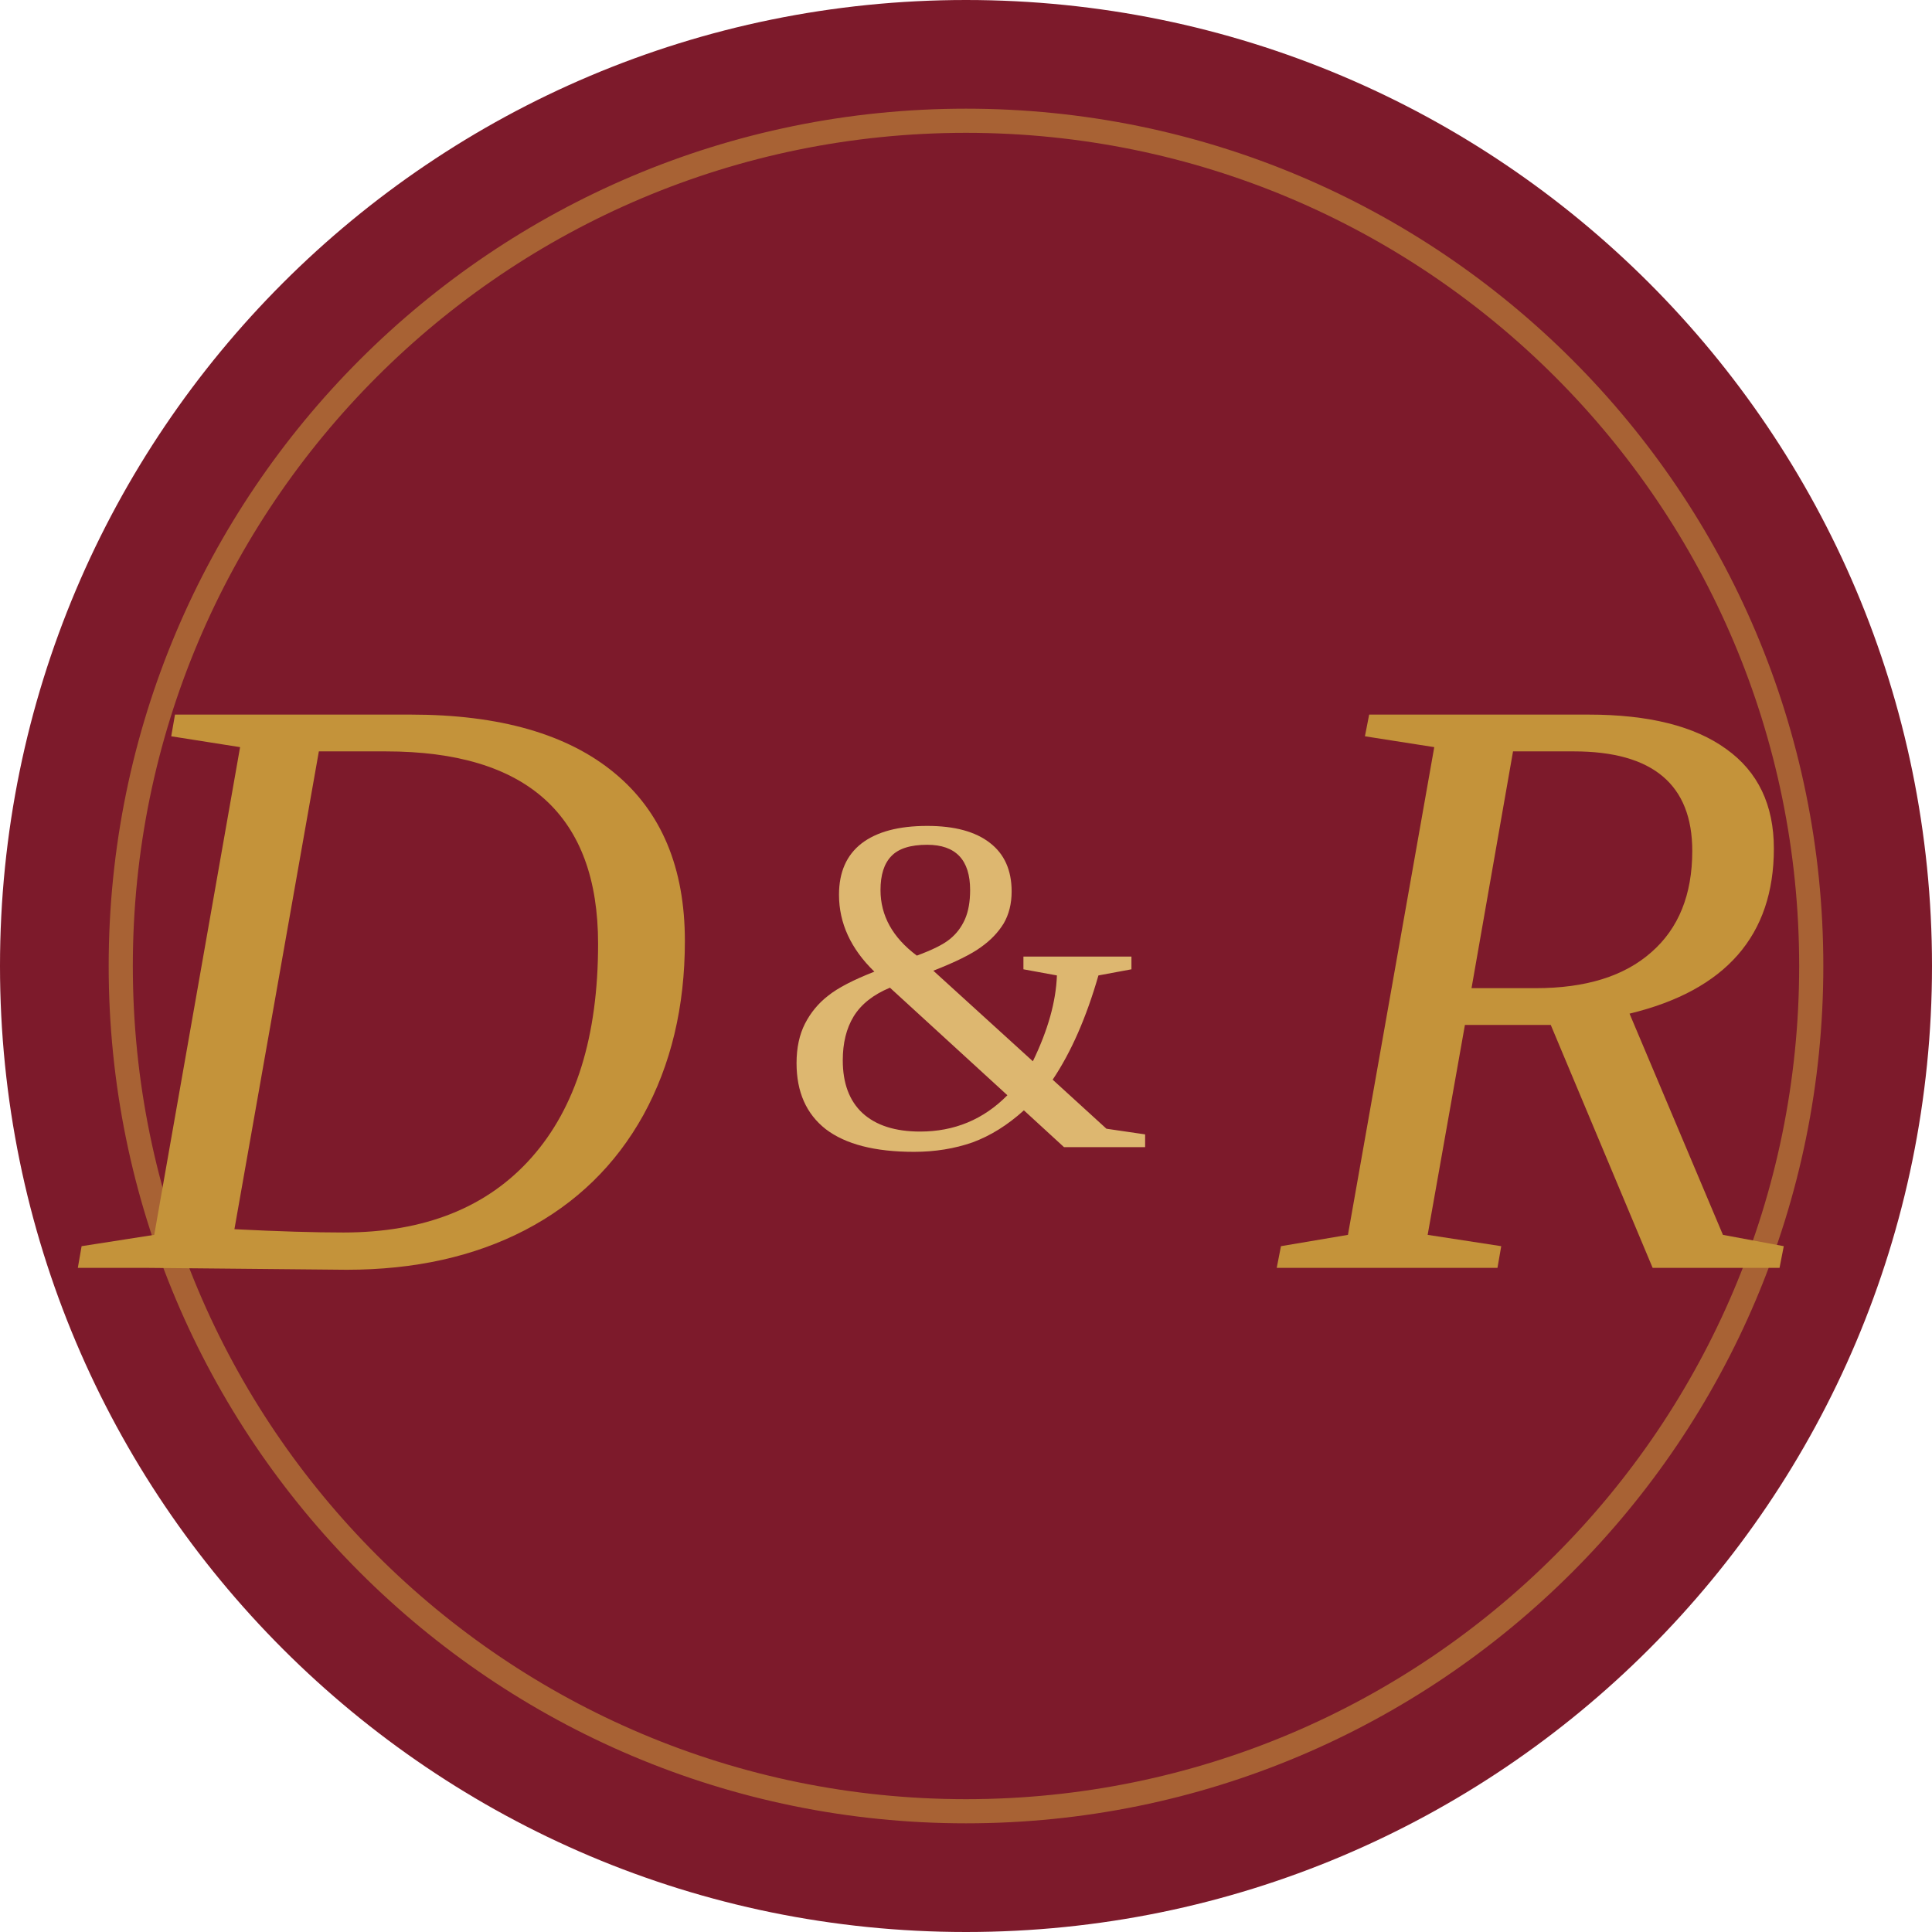
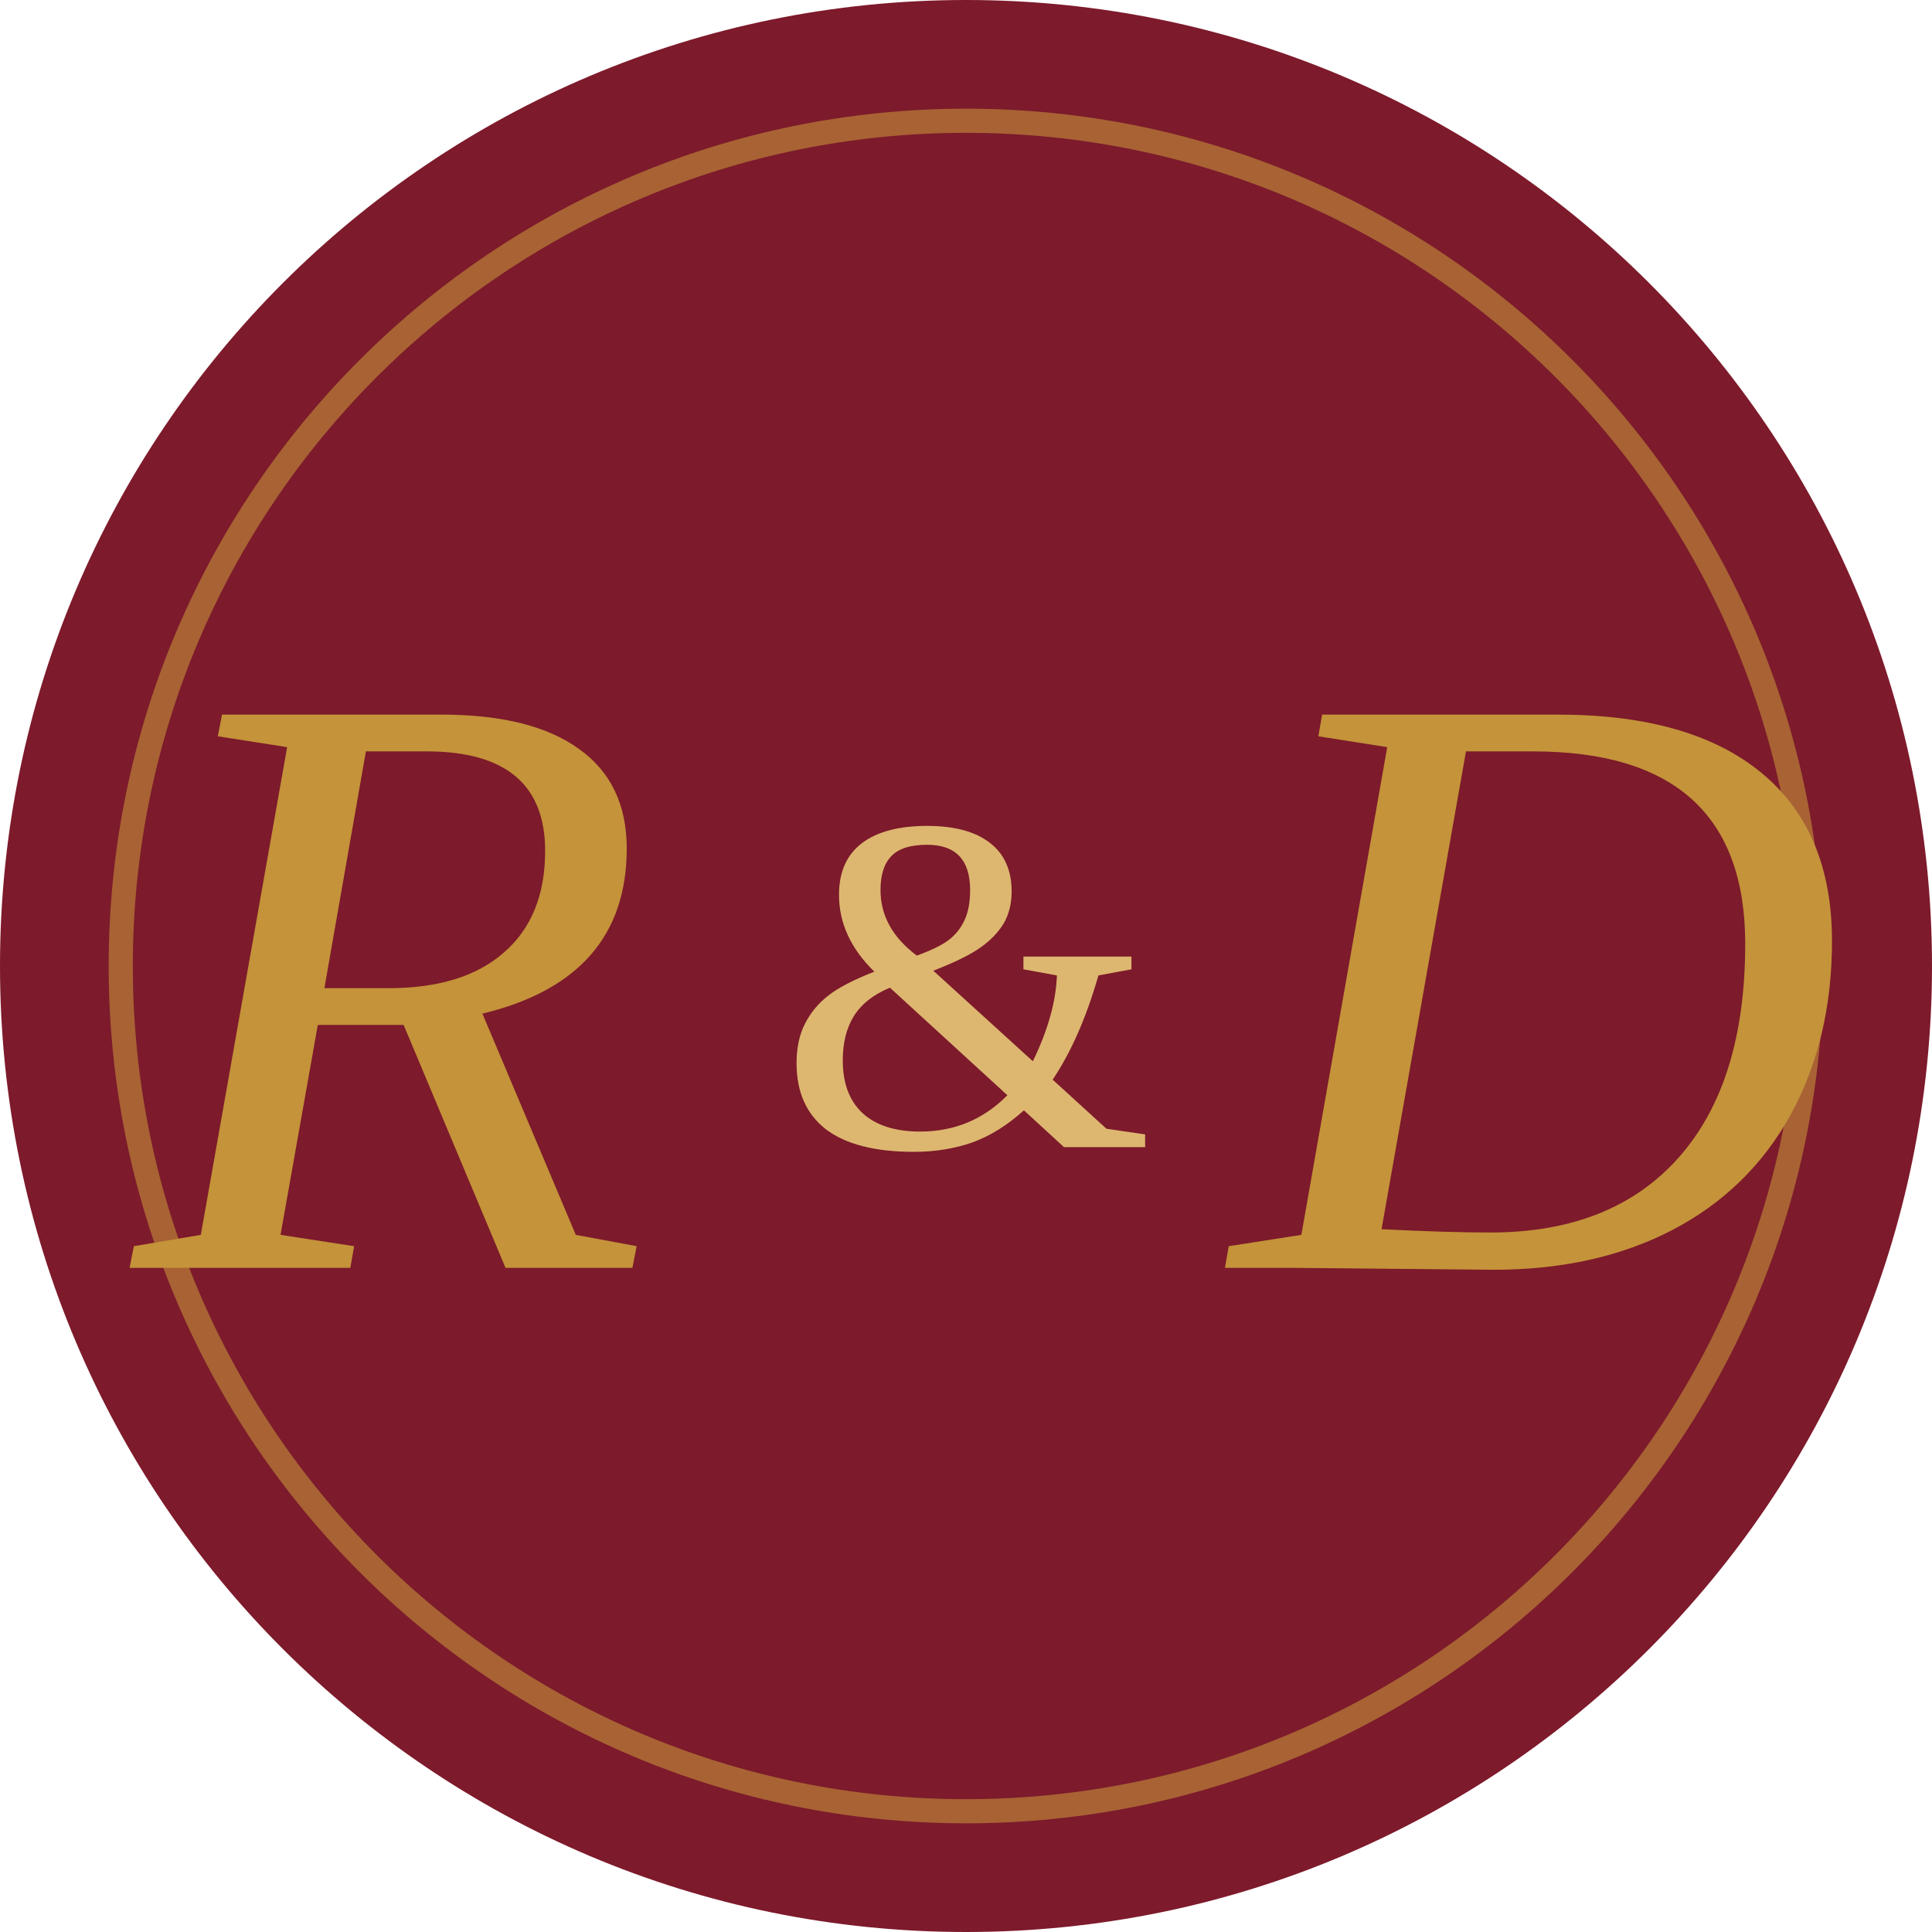
<svg xmlns="http://www.w3.org/2000/svg" viewBox="0 0 64 64" width="64" height="64">
  <circle cx="32" cy="32" r="32" fill="#7D1A2B" />
  <circle cx="32" cy="32" r="28" fill="none" stroke="#C4933A" stroke-width="0.8" opacity="0.6" />
-   <text x="13" y="42" font-family="Georgia, 'Times New Roman', serif" font-size="28" font-weight="400" font-style="italic" fill="#C4933A" text-anchor="middle">D</text>
+   <text x="13" y="42" font-family="Georgia, 'Times New Roman', serif" font-size="28" font-weight="400" font-style="italic" fill="#C4933A" text-anchor="middle">R</text>
  <text x="32" y="38" font-family="Georgia, 'Times New Roman', serif" font-size="16" font-weight="400" fill="#E8C878" text-anchor="middle" opacity="0.9">&amp;</text>
-   <text x="51" y="42" font-family="Georgia, 'Times New Roman', serif" font-size="28" font-weight="400" font-style="italic" fill="#C4933A" text-anchor="middle">R</text>
+   <text x="51" y="42" font-family="Georgia, 'Times New Roman', serif" font-size="28" font-weight="400" font-style="italic" fill="#C4933A" text-anchor="middle">D</text>
</svg>
